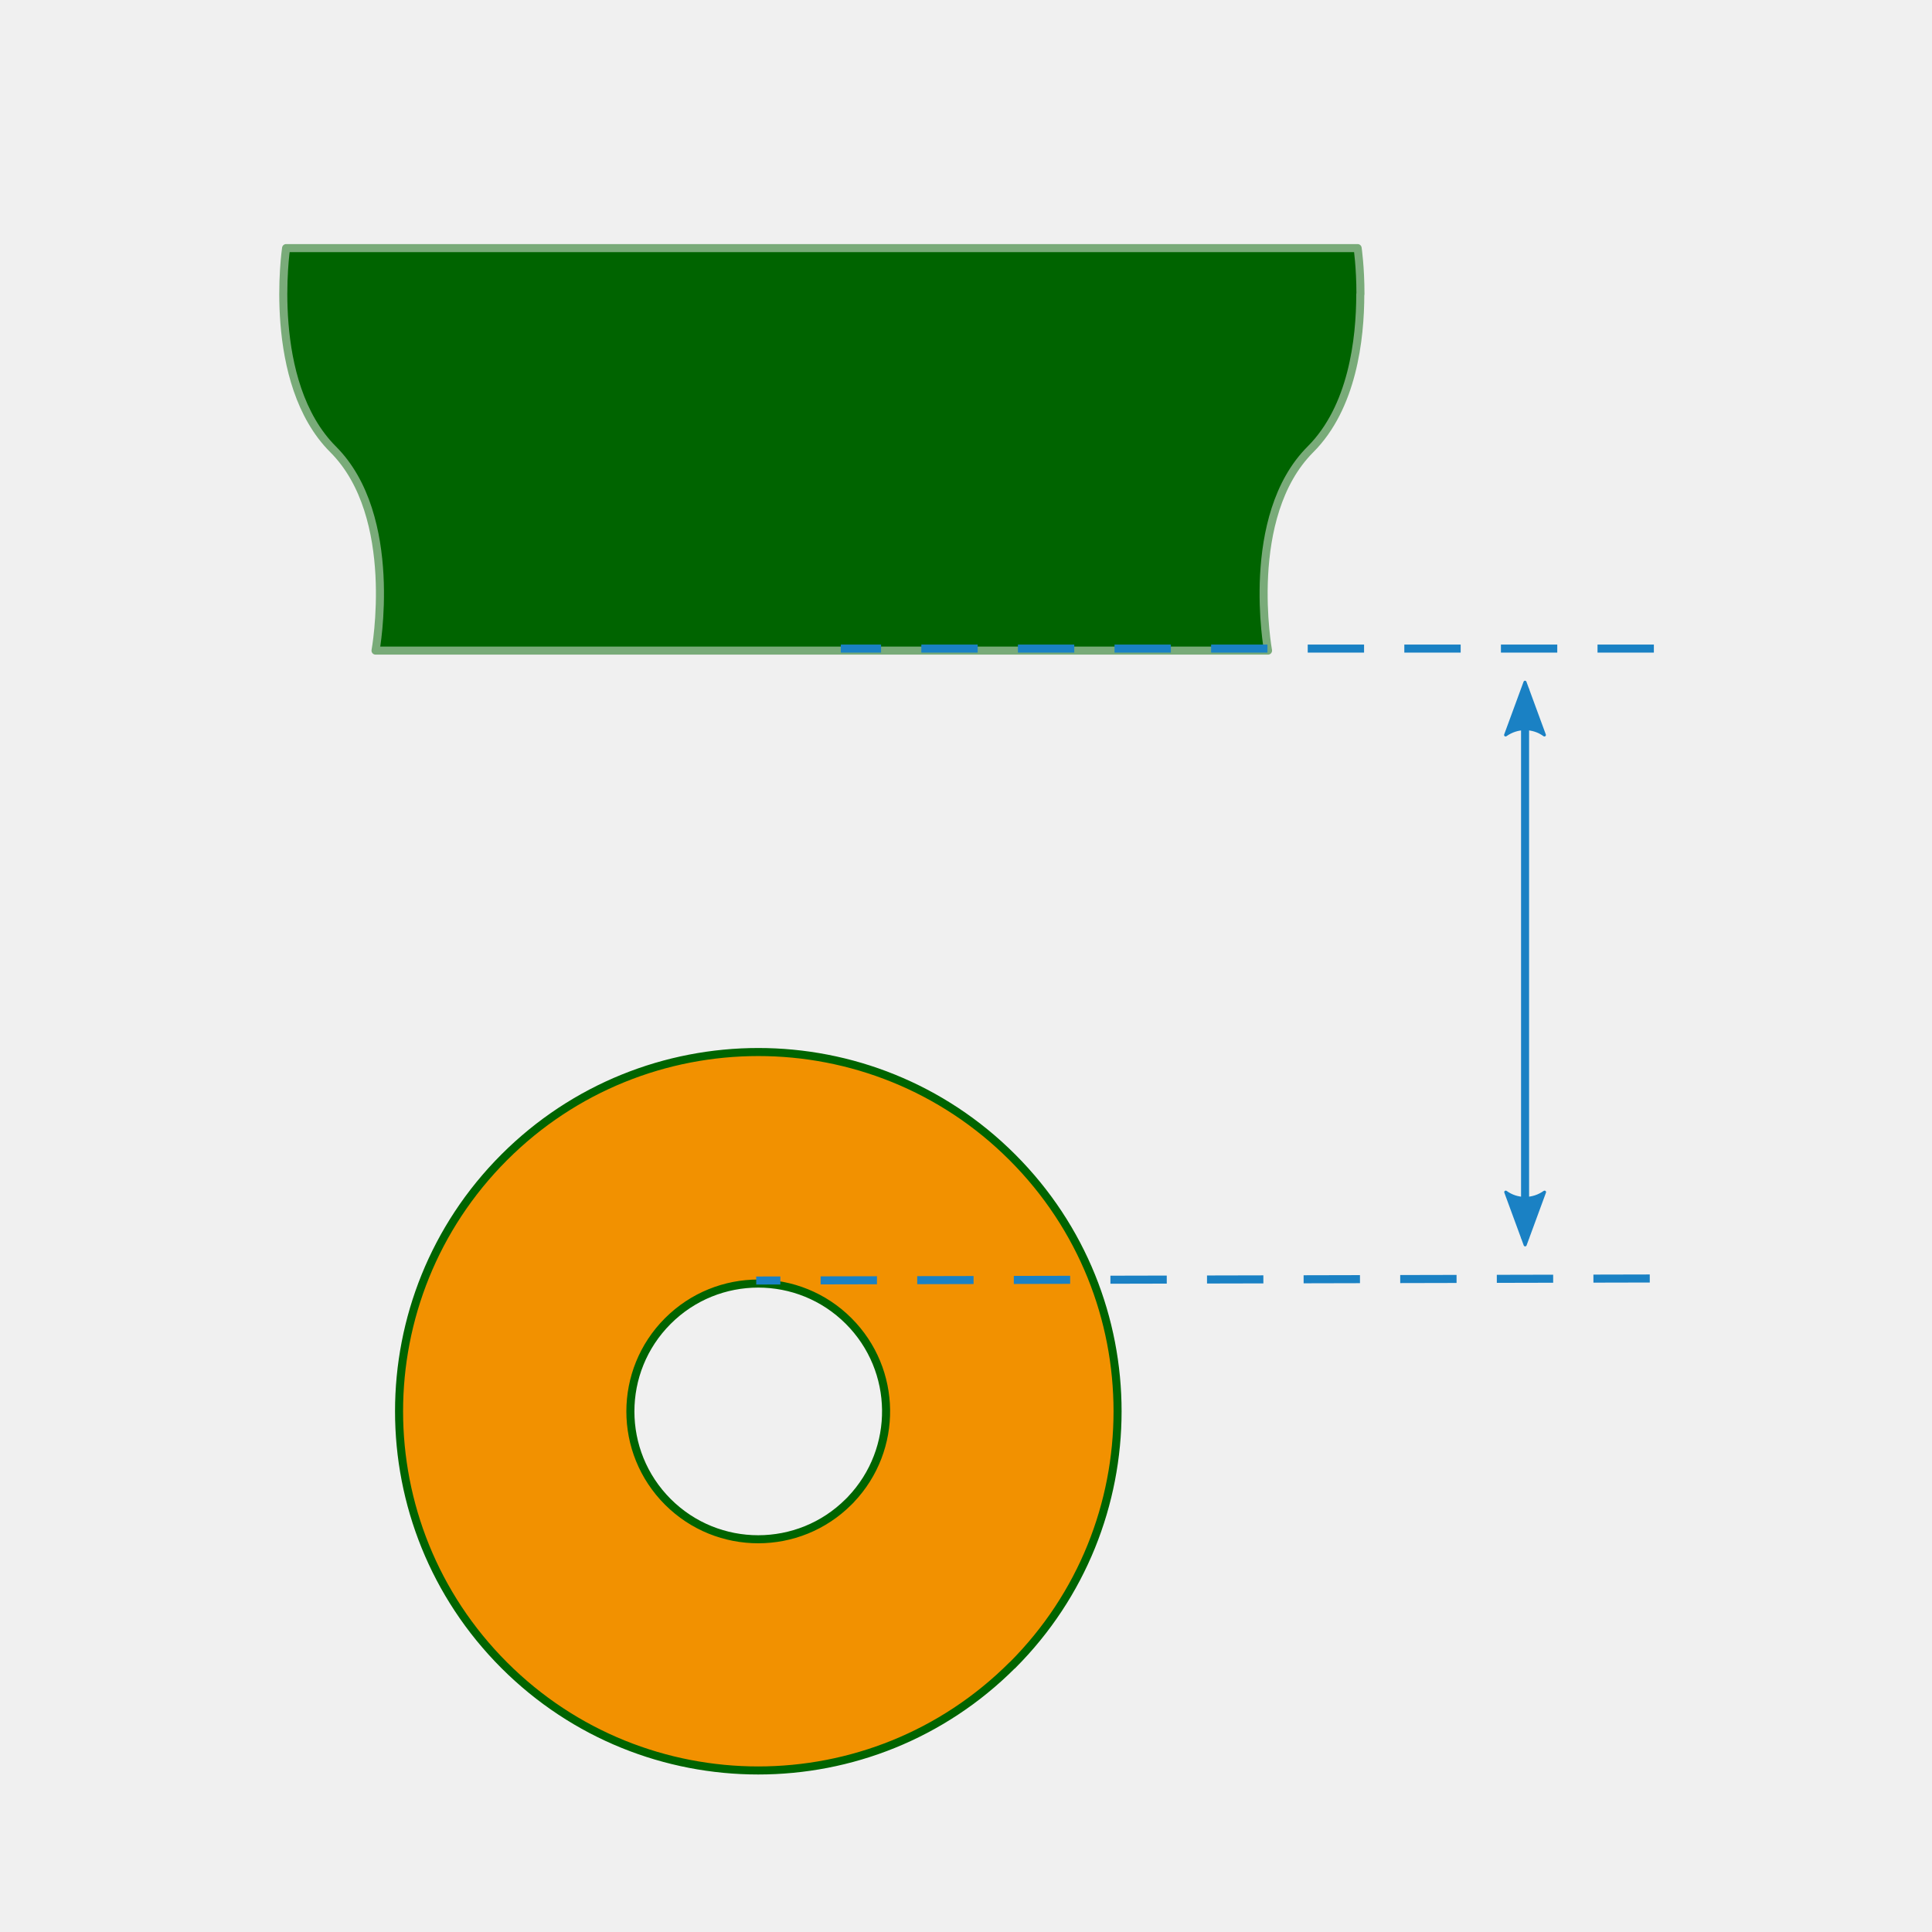
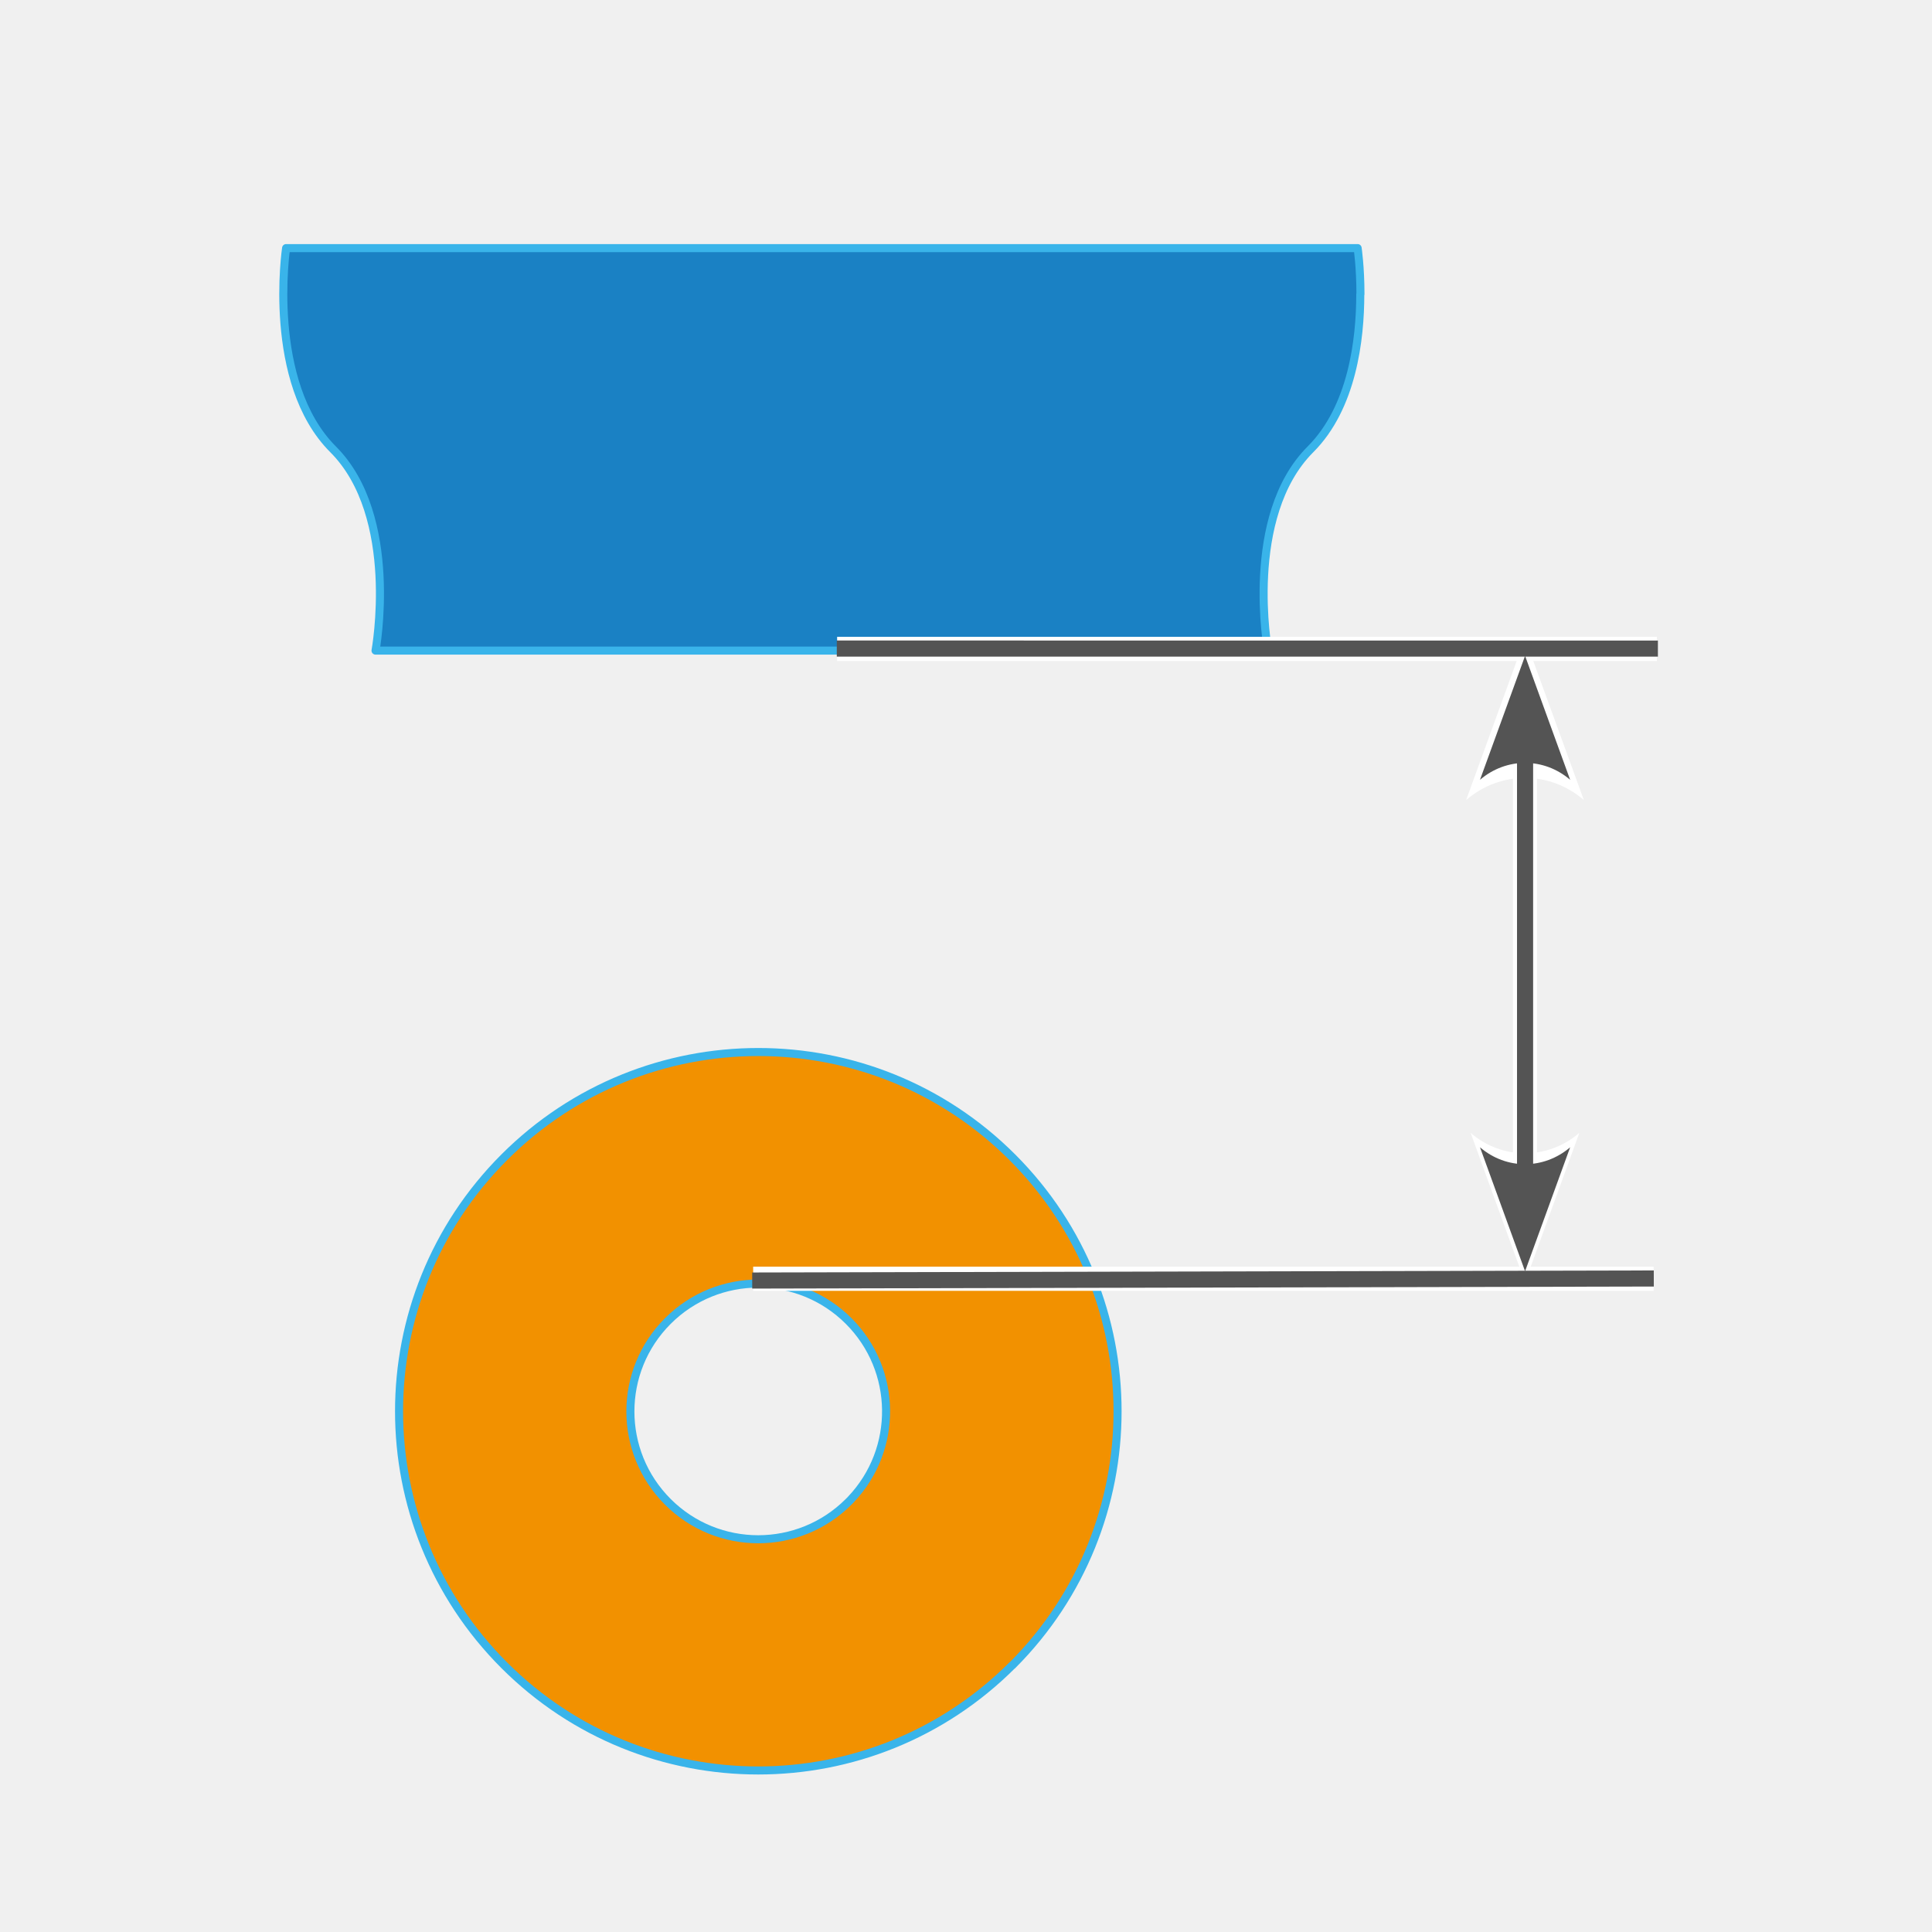
<svg xmlns="http://www.w3.org/2000/svg" id="Слой_1" data-name="Слой 1" viewBox="0 0 24 24" version="1.1">
  <defs id="defs159429">
-     <marker style="overflow:visible" id="marker2044" refX="0" refY="0" orient="auto">
+     <marker style="overflow:visible" id="marker18818" refX="0" refY="0" orient="auto-start-reverse" markerWidth="6.187" markerHeight="4.5" viewBox="0 0 7.7 5.6" preserveAspectRatio="xMidYMid">
+       <path transform="scale(0.7)" d="M -2,-4 9,0 -2,4 c 2,-2.33 2,-5.66 0,-8 z" style="fill:context-stroke;fill-rule:evenodd;stroke:none" id="path18816" />
+     </marker>
+     <marker style="overflow:visible" id="marker17538" refX="4" refY="0" orient="auto-start-reverse" markerWidth="6.7" markerHeight="4.873" viewBox="0 0 7.7 5.6" preserveAspectRatio="xMidYMid">
+       <path transform="scale(0.7)" d="M -2,-4 9,0 -2,4 c 2,-2.33 2,-5.66 0,-8 z" style="fill:context-stroke;fill-rule:evenodd;stroke:none" id="path17536" />
+     </marker>
+     <marker style="overflow:visible" id="Arrow2" refX="4" refY="0" orient="auto-start-reverse" markerWidth="7.7" markerHeight="5.6" viewBox="0 0 7.7 5.6" preserveAspectRatio="xMidYMid">
+       <path transform="scale(0.7)" d="M -2,-4 9,0 -2,4 c 2,-2.33 2,-5.66 0,-8 z" style="fill:context-stroke;fill-rule:evenodd;stroke:none" id="arrow2L" />
+     </marker>
+     <marker style="overflow:visible" id="marker13009" refX="4" refY="0" orient="auto-start-reverse" markerWidth="7.7" markerHeight="5.6" viewBox="0 0 7.7 5.6" preserveAspectRatio="xMidYMid">
+       <path transform="scale(0.7)" d="M -2,-4 9,0 -2,4 c 2,-2.33 2,-5.66 0,-8 z" style="fill:context-stroke;fill-rule:evenodd;stroke:none" id="path13007" />
+     </marker>
+     <marker style="overflow:visible" id="marker2044" refX="0" refY="0" orient="auto" viewBox="0 0 6.93 5.196" markerWidth="6.93" markerHeight="5.196" preserveAspectRatio="xMidYMid">
      <path transform="scale(-0.6)" d="M 8.719,4.034 -2.207,0.016 8.719,-4.002 c -1.745,2.372 -1.735,5.617 -6e-7,8.035 z" style="fill:#1a81c4;fill-opacity:1;fill-rule:evenodd;stroke:#1a81c4;stroke-width:0.625;stroke-linejoin:round;stroke-opacity:1" id="path2042" />
    </marker>
    <marker style="overflow:visible" id="marker2034" refX="0" refY="0" orient="auto">
      <path transform="scale(0.6)" d="M 8.719,4.034 -2.207,0.016 8.719,-4.002 c -1.745,2.372 -1.735,5.617 -6e-7,8.035 z" style="fill:#1a81c4;fill-opacity:1;fill-rule:evenodd;stroke:#1a81c4;stroke-width:0.625;stroke-linejoin:round;stroke-opacity:1" id="path2032" />
    </marker>
    <style id="style159427">.cls-1{fill:#1a81c4;}</style>
    <marker style="overflow:visible" id="marker2034-9" refX="0" refY="0" orient="auto">
      <path transform="scale(0.6)" d="M 8.719,4.034 -2.207,0.016 8.719,-4.002 c -1.745,2.372 -1.735,5.617 -6e-7,8.035 z" style="fill:#1a81c4;fill-opacity:1;fill-rule:evenodd;stroke:#1a81c4;stroke-width:0.625;stroke-linejoin:round;stroke-opacity:1" id="path2032-1" />
    </marker>
    <marker style="overflow:visible" id="marker2044-2" refX="0" refY="0" orient="auto">
      <path transform="scale(-0.6)" d="M 8.719,4.034 -2.207,0.016 8.719,-4.002 c -1.745,2.372 -1.735,5.617 -6e-7,8.035 z" style="fill:#1a81c4;fill-opacity:1;fill-rule:evenodd;stroke:#1a81c4;stroke-width:0.625;stroke-linejoin:round;stroke-opacity:1" id="path2042-7" />
    </marker>
  </defs>
  <text xml:space="preserve" style="font-style:normal;font-weight:normal;font-size:40px;line-height:1.25;font-family:sans-serif;letter-spacing:0px;word-spacing:0px;fill:#000000;fill-opacity:1;stroke:none" x="1" y="13" id="text1327">
    <tspan id="tspan1325" x="1" y="13" />
  </text>
-   <path style="fill:none;fill-opacity:1;stroke:#1a81c4;stroke-width:0.1;stroke-linecap:square;stroke-linejoin:round;stroke-miterlimit:4;stroke-dasharray:none;stroke-dashoffset:0;marker-start:url(#marker2034);marker-end:url(#marker2044);paint-order:fill markers stroke" d="M 18.945,8.607 V 15.332" id="path2025" />
-   <path id="circle1364-5-3-5" style="fill:#f29100;fill-opacity:1;stroke:#006400;stroke-width:0.1;stroke-linecap:square;stroke-linejoin:round;stroke-miterlimit:4;stroke-dasharray:none;stroke-dashoffset:0;stroke-opacity:1;paint-order:fill markers stroke" d="m 12.575,20.688 a 4.462,4.463 45 0 0 5.49e-4,-6.312 4.462,4.463 45 0 0 -6.312,5.5e-4 4.462,4.463 45 0 0 5.49e-4,6.31 4.462,4.463 45 0 0 6.31,5.5e-4 z M 10.571,18.627 a 1.588,1.588 45 0 1 -0.029,0.029 1.588,1.588 45 0 1 -2.246,1.93e-4 1.588,1.588 45 0 1 1.96e-4,-2.246 1.588,1.588 45 0 1 2.246,-1.96e-4 1.588,1.588 45 0 1 0.028,2.217 z" />
-   <path d="m 16.898,3.654 c -1.91e-4,0.562 -0.098,1.407 -0.619,1.928 -0.833,0.833 -0.527,2.5 -0.527,2.5 h -0.234 -0.043 -4.576 -1.381 -4.576 -0.043 -0.234 c 0,0 0.306,-1.667 -0.527,-2.5 -0.833,-0.833 -0.584,-2.5 -0.584,-2.5 h 1.346 0.043 4.576 1.381 4.576 0.043 1.346 c 0,0 0.035,0.235 0.035,0.572 z" style="fill:#006400;stroke:#79ab79;stroke-width:0.1;stroke-linecap:square;stroke-linejoin:round;paint-order:fill markers stroke" id="path4" />
-   <path style="fill:none;fill-opacity:1;stroke:#1a81c4;stroke-width:0.1;stroke-linecap:square;stroke-linejoin:round;stroke-miterlimit:4;stroke-dasharray:0.6, 0.6;stroke-dashoffset:0;paint-order:fill markers stroke" d="m 20.495,8.057 -10,-2.49e-4" id="path2028" />
-   <path style="fill:none;fill-opacity:1;stroke:#1a81c4;stroke-width:0.1;stroke-linecap:square;stroke-linejoin:round;stroke-miterlimit:4;stroke-dasharray:0.6, 0.6;stroke-dashoffset:0;paint-order:fill markers stroke" d="m 20.444,15.882 -11,0.025" id="path3" />
+   <path id="circle1364-5-3-5" style="fill:#f29100;fill-opacity:1;stroke:#39b4ea;stroke-width:0.1;stroke-linecap:square;stroke-linejoin:round;stroke-miterlimit:4;stroke-dasharray:none;stroke-dashoffset:0;stroke-opacity:1;paint-order:fill markers stroke" d="m 12.575,20.688 a 4.462,4.463 45 0 0 5.49e-4,-6.312 4.462,4.463 45 0 0 -6.312,5.5e-4 4.462,4.463 45 0 0 5.49e-4,6.31 4.462,4.463 45 0 0 6.31,5.5e-4 z M 10.571,18.627 a 1.588,1.588 45 0 1 -0.029,0.029 1.588,1.588 45 0 1 -2.246,1.93e-4 1.588,1.588 45 0 1 1.96e-4,-2.246 1.588,1.588 45 0 1 2.246,-1.96e-4 1.588,1.588 45 0 1 0.028,2.217 z" />
+   <path style="fill:none;stroke:#ffffff;stroke-width:0.3;stroke-linecap:butt;stroke-linejoin:miter;stroke-dasharray:none;stroke-opacity:1" d="M 20.542,15.885 H 9.356" id="path8048-4" />
+   <path d="m 16.898,3.654 c -1.91e-4,0.562 -0.098,1.407 -0.619,1.928 -0.833,0.833 -0.527,2.5 -0.527,2.5 h -0.234 -0.043 -4.576 -1.381 -4.576 -0.043 -0.234 c 0,0 0.306,-1.667 -0.527,-2.5 -0.833,-0.833 -0.584,-2.5 -0.584,-2.5 h 1.346 0.043 4.576 1.381 4.576 0.043 1.346 c 0,0 0.035,0.235 0.035,0.572 z" style="fill:#1a81c4;stroke:#39b4ea;stroke-width:0.1;stroke-linecap:square;stroke-linejoin:round;paint-order:fill markers stroke;fill-opacity:1;stroke-opacity:1" id="path4" />
+   <path style="fill:none;stroke:#ffffff;stroke-width:0.3;stroke-linecap:butt;stroke-linejoin:miter;stroke-dasharray:none;stroke-opacity:1" d="M 20.583,8.061 H 10.399" id="path8048-4-3" />
+   <g id="g12392" style="stroke:#545454;stroke-opacity:1">
+     <path style="fill:none;fill-opacity:1;stroke:#ffffff;stroke-width:0.3;stroke-linecap:square;stroke-linejoin:round;stroke-miterlimit:4;stroke-dasharray:none;stroke-dashoffset:0;stroke-opacity:1;marker-start:url(#marker17538);marker-end:url(#marker18818);paint-order:fill markers stroke" d="M 18.944,8.528 V 14.411" id="path2025-2" />
+     <path style="fill:none;fill-opacity:1;stroke:#545454;stroke-width:0.2;stroke-linecap:square;stroke-linejoin:round;stroke-miterlimit:4;stroke-dasharray:none;stroke-dashoffset:0;marker-start:url(#Arrow2);paint-order:fill markers stroke;stroke-opacity:1;marker-end:url(#marker13009)" d="M 18.945,8.607 V 15.332" id="path2025" />
+     <path style="fill:none;fill-opacity:1;stroke:#545454;stroke-width:0.2;stroke-linecap:square;stroke-linejoin:round;stroke-miterlimit:4;stroke-dasharray:none;stroke-dashoffset:0;paint-order:fill markers stroke;stroke-opacity:1" d="m 20.495,8.057 -10,-2.49e-4" id="path2028" />
+     <path style="fill:none;fill-opacity:1;stroke:#545454;stroke-width:0.2;stroke-linecap:square;stroke-linejoin:round;stroke-miterlimit:4;stroke-dasharray:none;stroke-dashoffset:0;paint-order:fill markers stroke;stroke-opacity:1" d="m 20.444,15.882 -11,0.025" id="path3" />
+   </g>
</svg>
